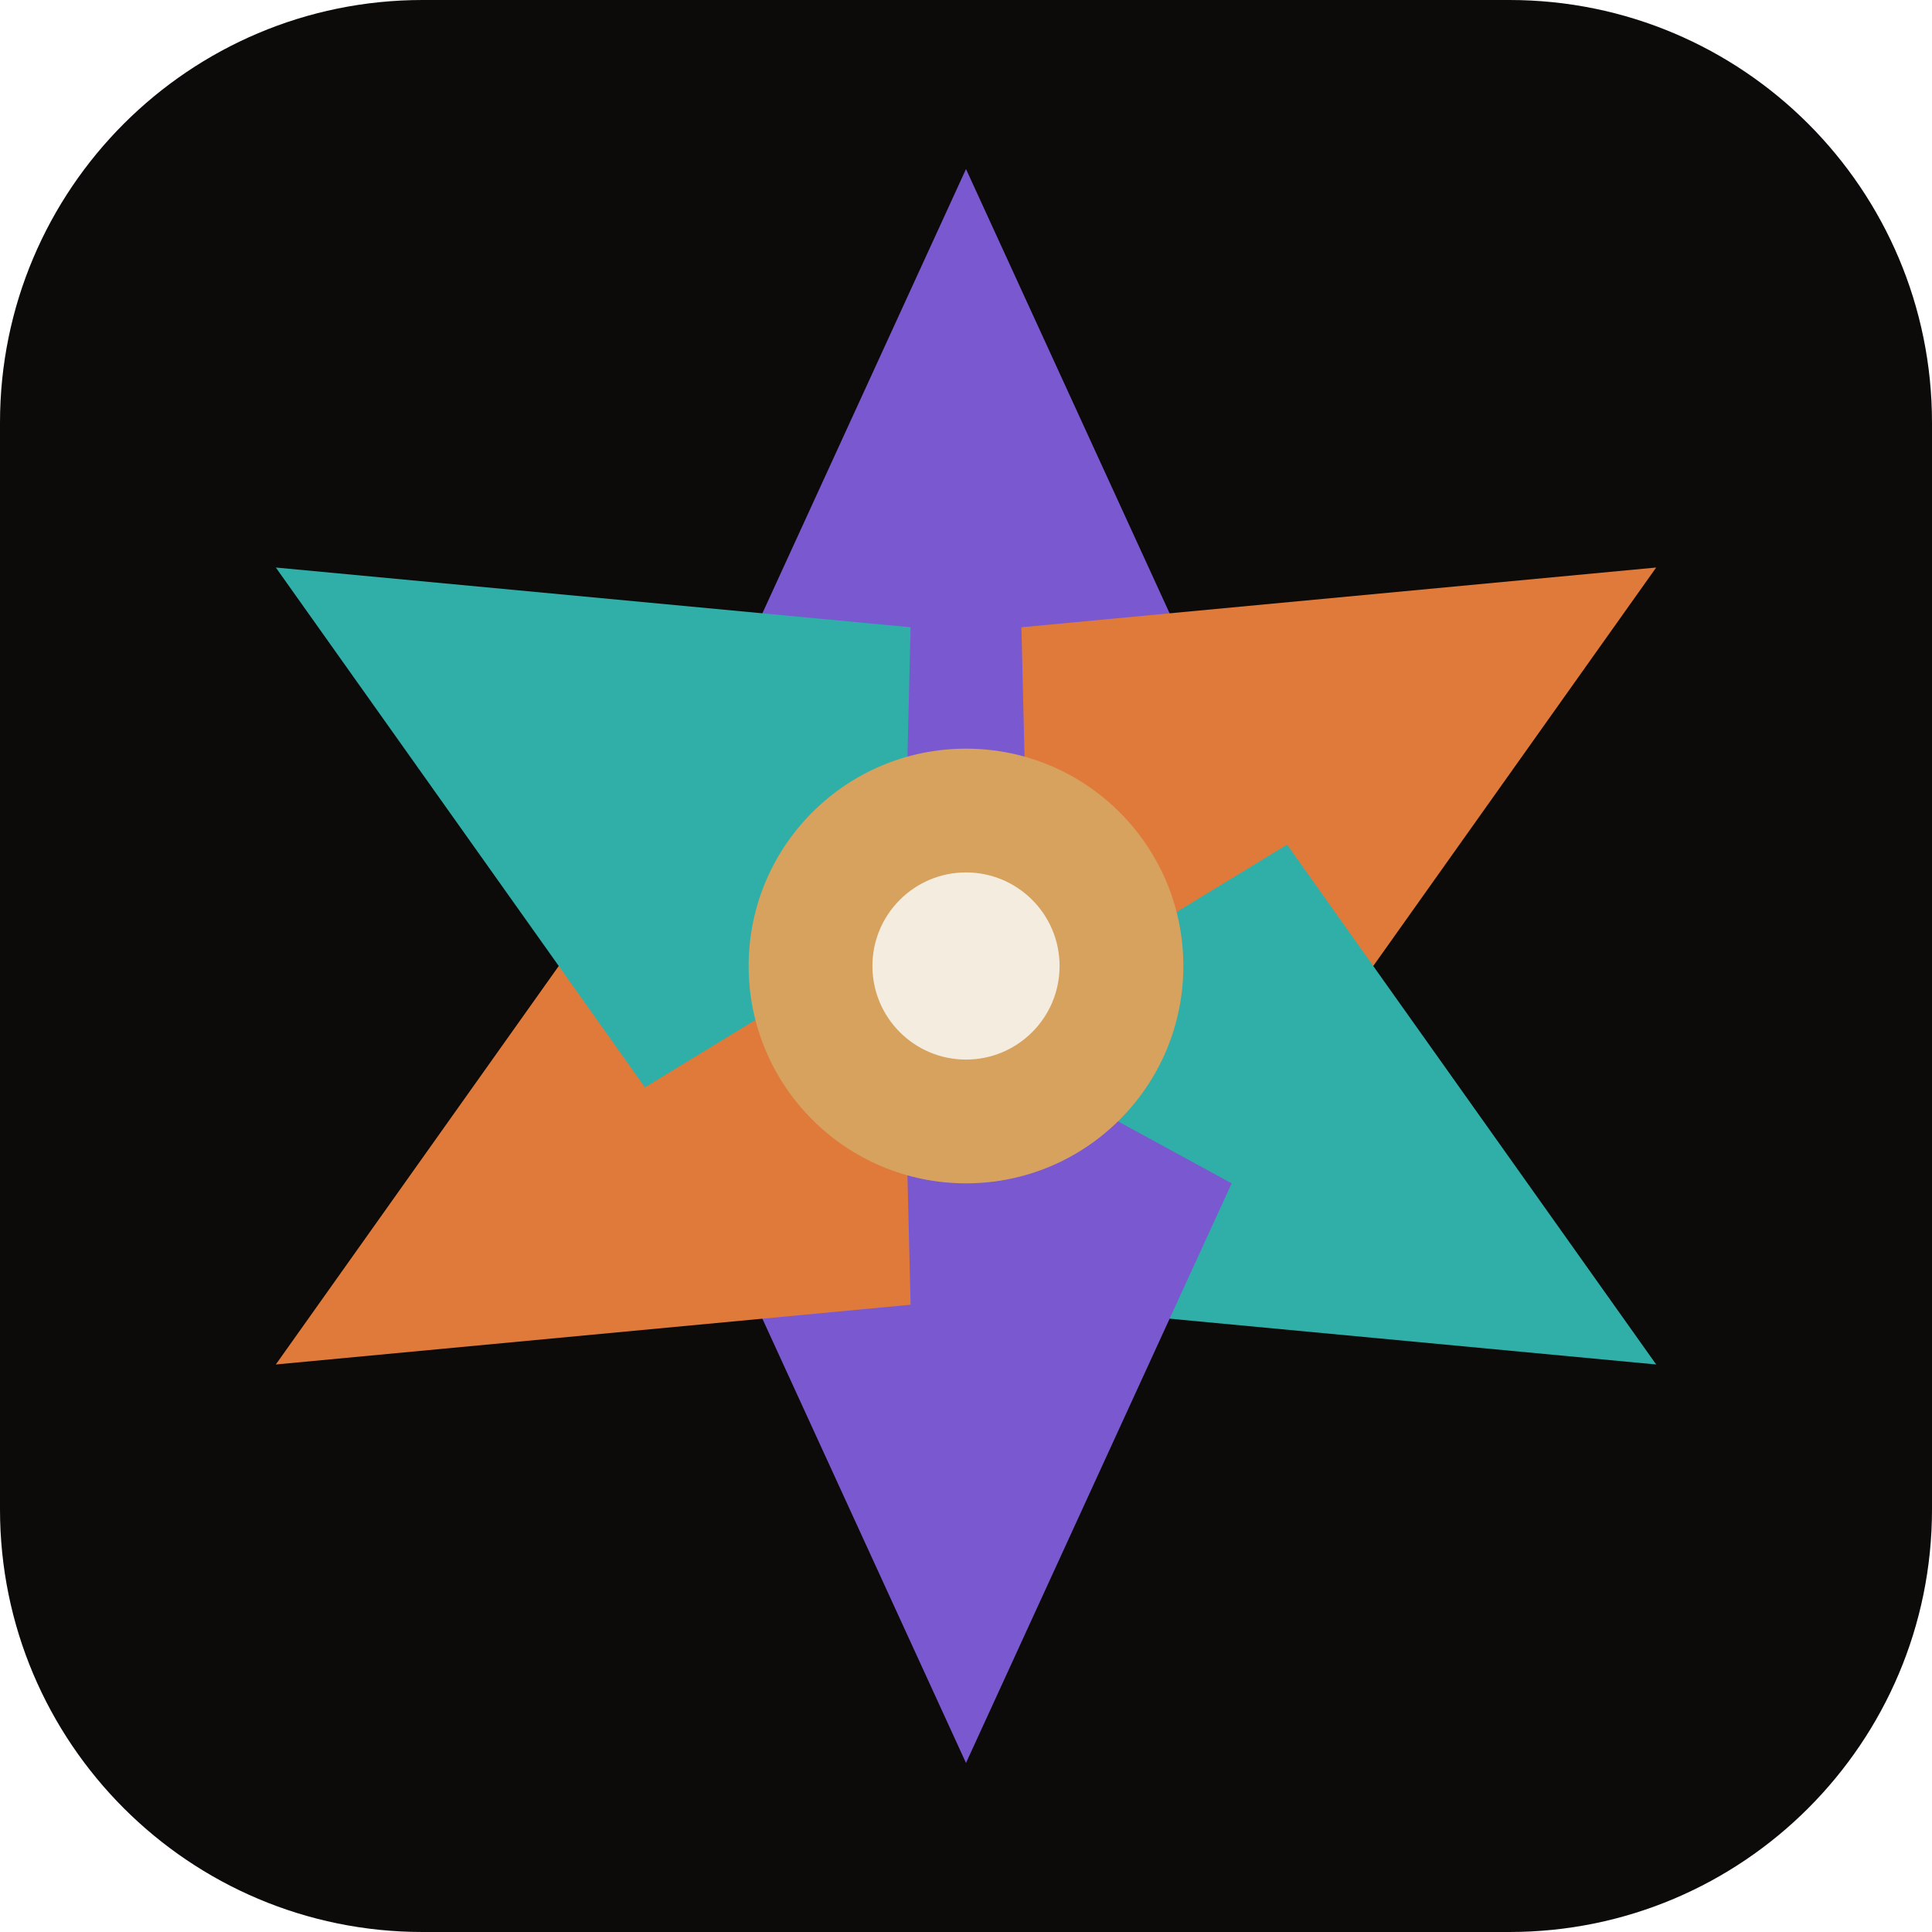
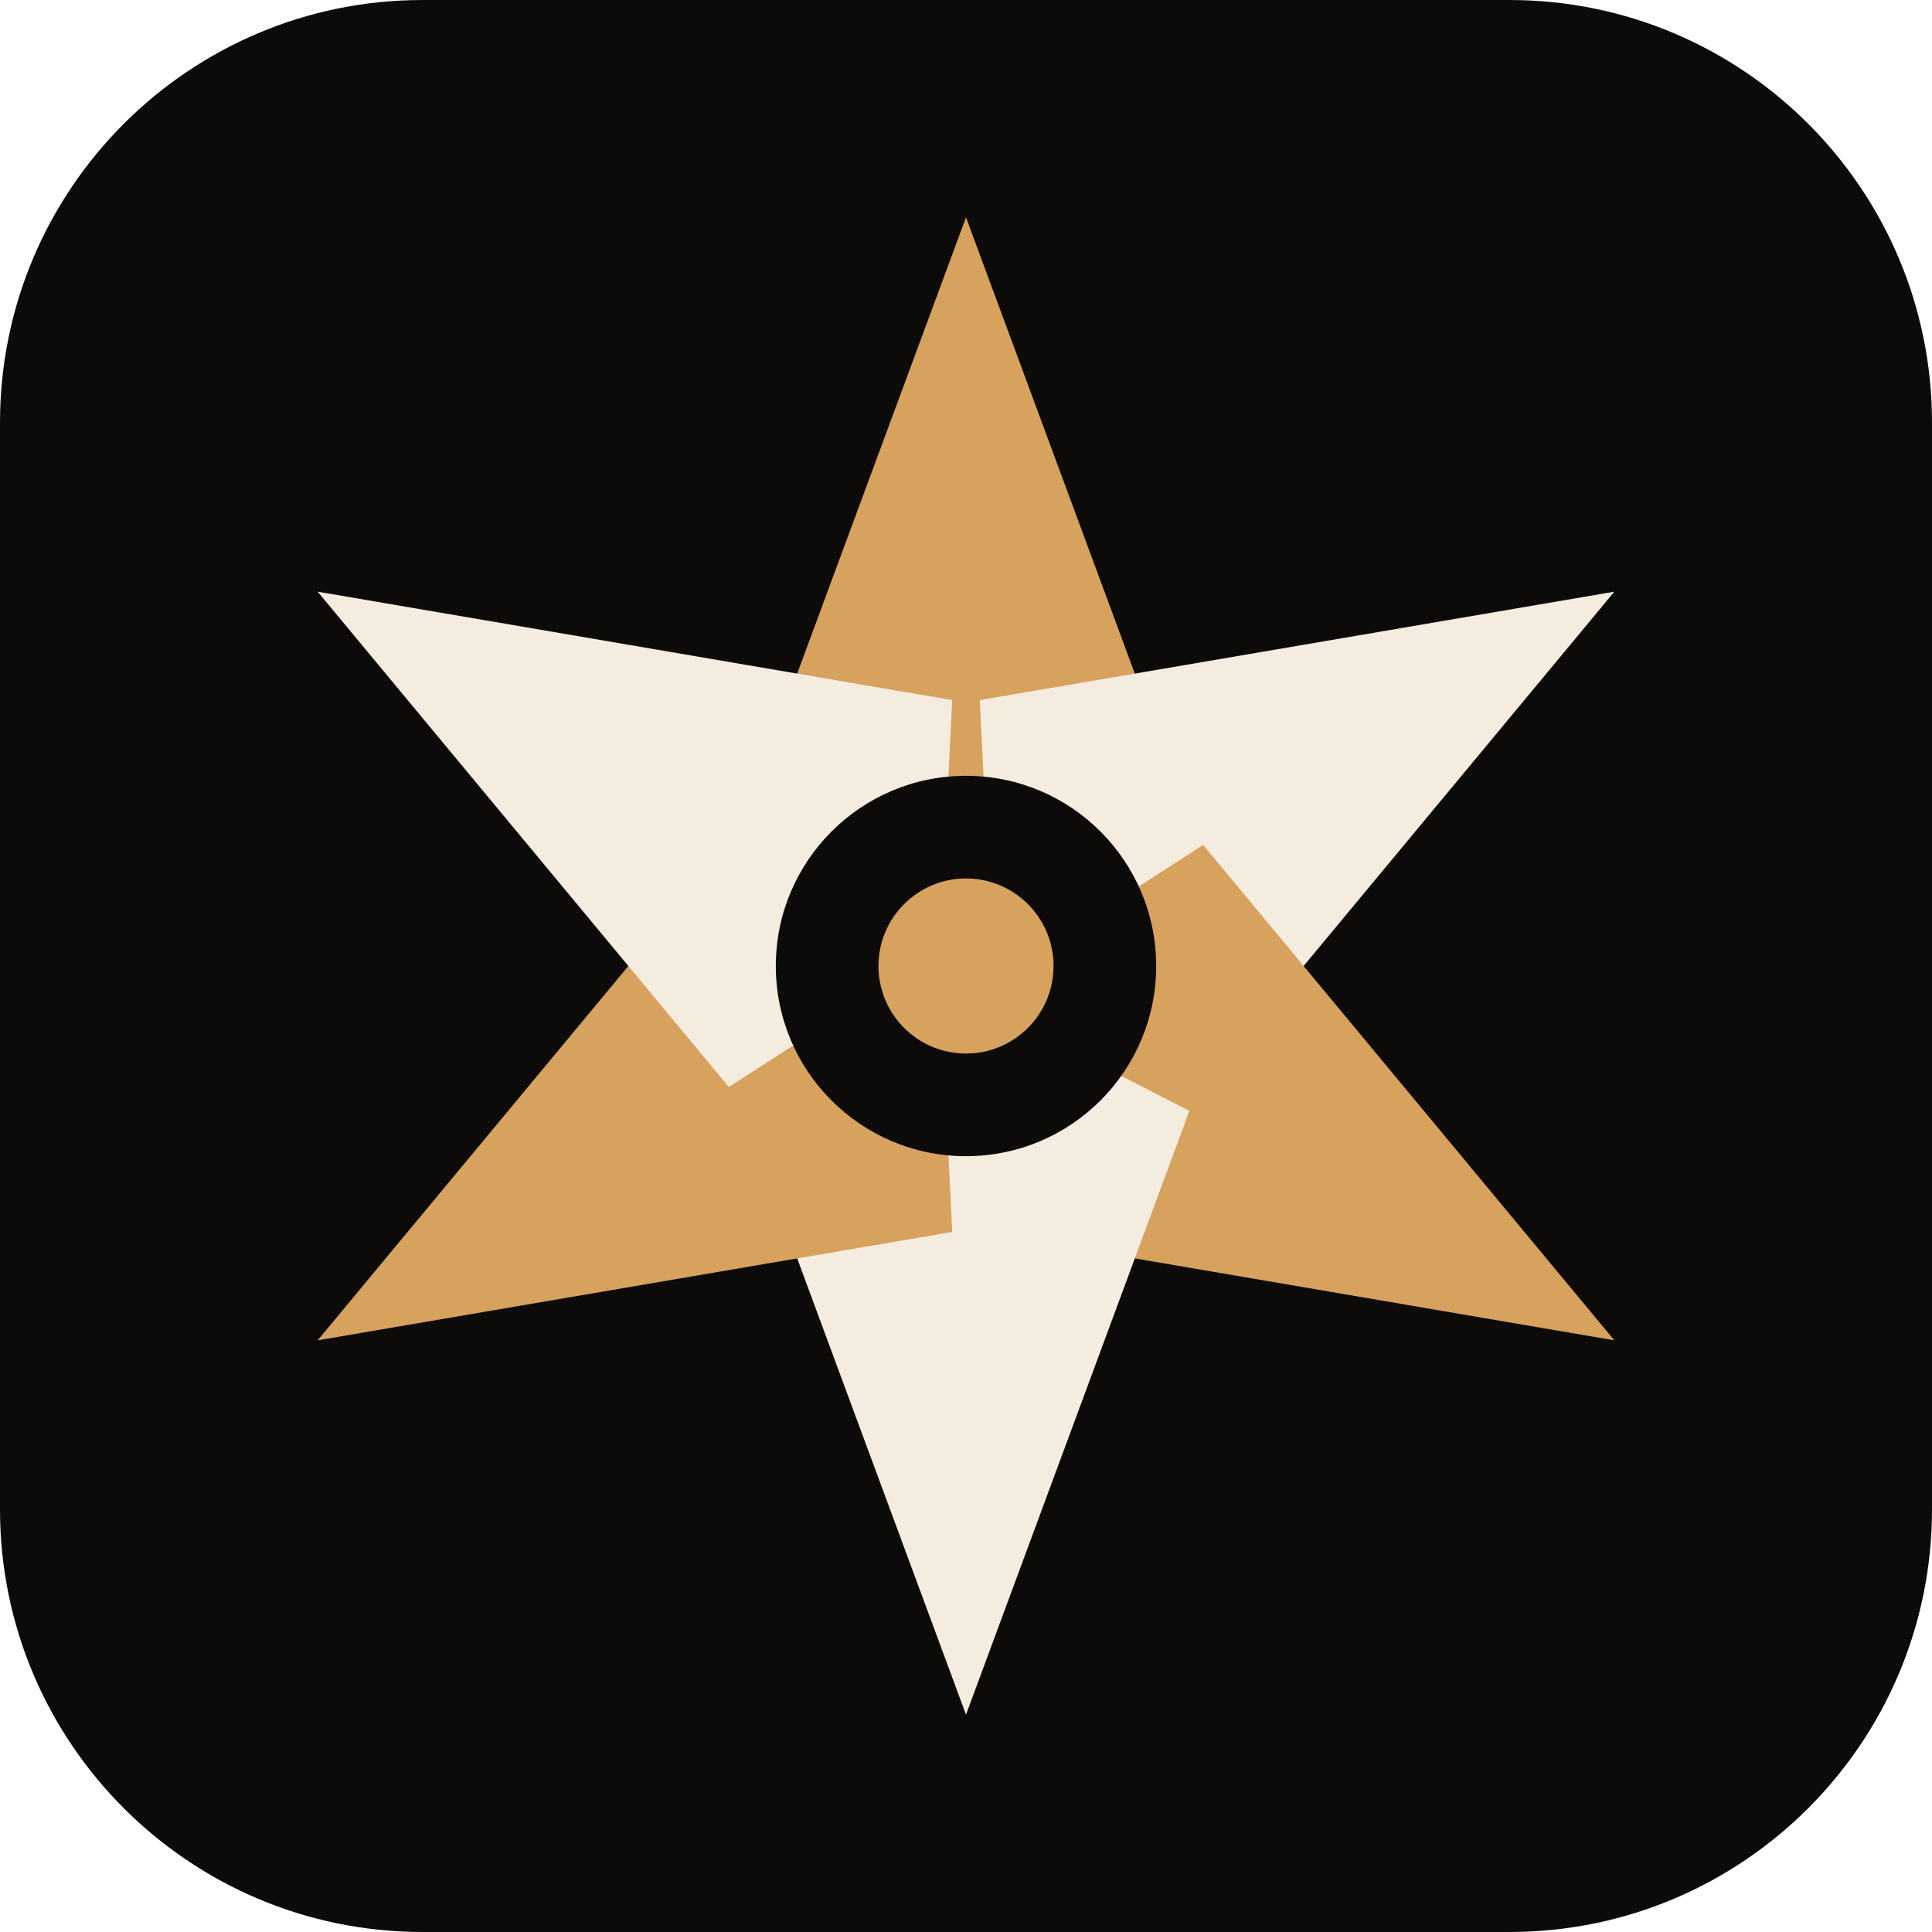
<svg xmlns="http://www.w3.org/2000/svg" viewBox="0 0 32 32">
  <rect width="32" height="32" rx="7" fill="#0c0b0a" />
  <g transform="translate(16 16)">
-     <path fill="#7a58d0" d="M0-13.2 4.4-3.6 0-1.2-4.4-3.6Z" />
-     <path fill="#e07a3a" d="M0-13.2 4.4-3.6 0-1.2-4.4-3.6Z" transform="rotate(60)" />
-     <path fill="#2fafa8" d="M0-13.2 4.4-3.6 0-1.2-4.4-3.6Z" transform="rotate(120)" />
-     <path fill="#7a58d0" d="M0-13.2 4.4-3.6 0-1.2-4.4-3.6Z" transform="rotate(180)" />
-     <path fill="#e07a3a" d="M0-13.2 4.4-3.6 0-1.2-4.4-3.6Z" transform="rotate(240)" />
-     <path fill="#2fafa8" d="M0-13.2 4.4-3.6 0-1.2-4.4-3.6Z" transform="rotate(300)" />
-     <circle r="3.6" fill="#d7a15e" />
-     <circle r="1.55" fill="#f3ecdf" />
+     <path fill="#d7a15e" d="M0-12.4 3.7-2.4 0-.5-3.7-2.4Z" />
+     <path fill="#f3ecdf" d="M0-12.4 3.7-2.4 0-.5-3.7-2.4Z" transform="rotate(60)" />
+     <path fill="#d7a15e" d="M0-12.4 3.7-2.4 0-.5-3.7-2.4Z" transform="rotate(120)" />
+     <path fill="#f3ecdf" d="M0-12.4 3.7-2.4 0-.5-3.7-2.4Z" transform="rotate(180)" />
+     <path fill="#d7a15e" d="M0-12.4 3.7-2.4 0-.5-3.7-2.4Z" transform="rotate(240)" />
+     <path fill="#f3ecdf" d="M0-12.4 3.7-2.4 0-.5-3.7-2.4Z" transform="rotate(300)" />
+     <circle r="3.15" fill="#0c0b0a" />
+     <circle r="1.45" fill="#d7a15e" />
  </g>
</svg>
